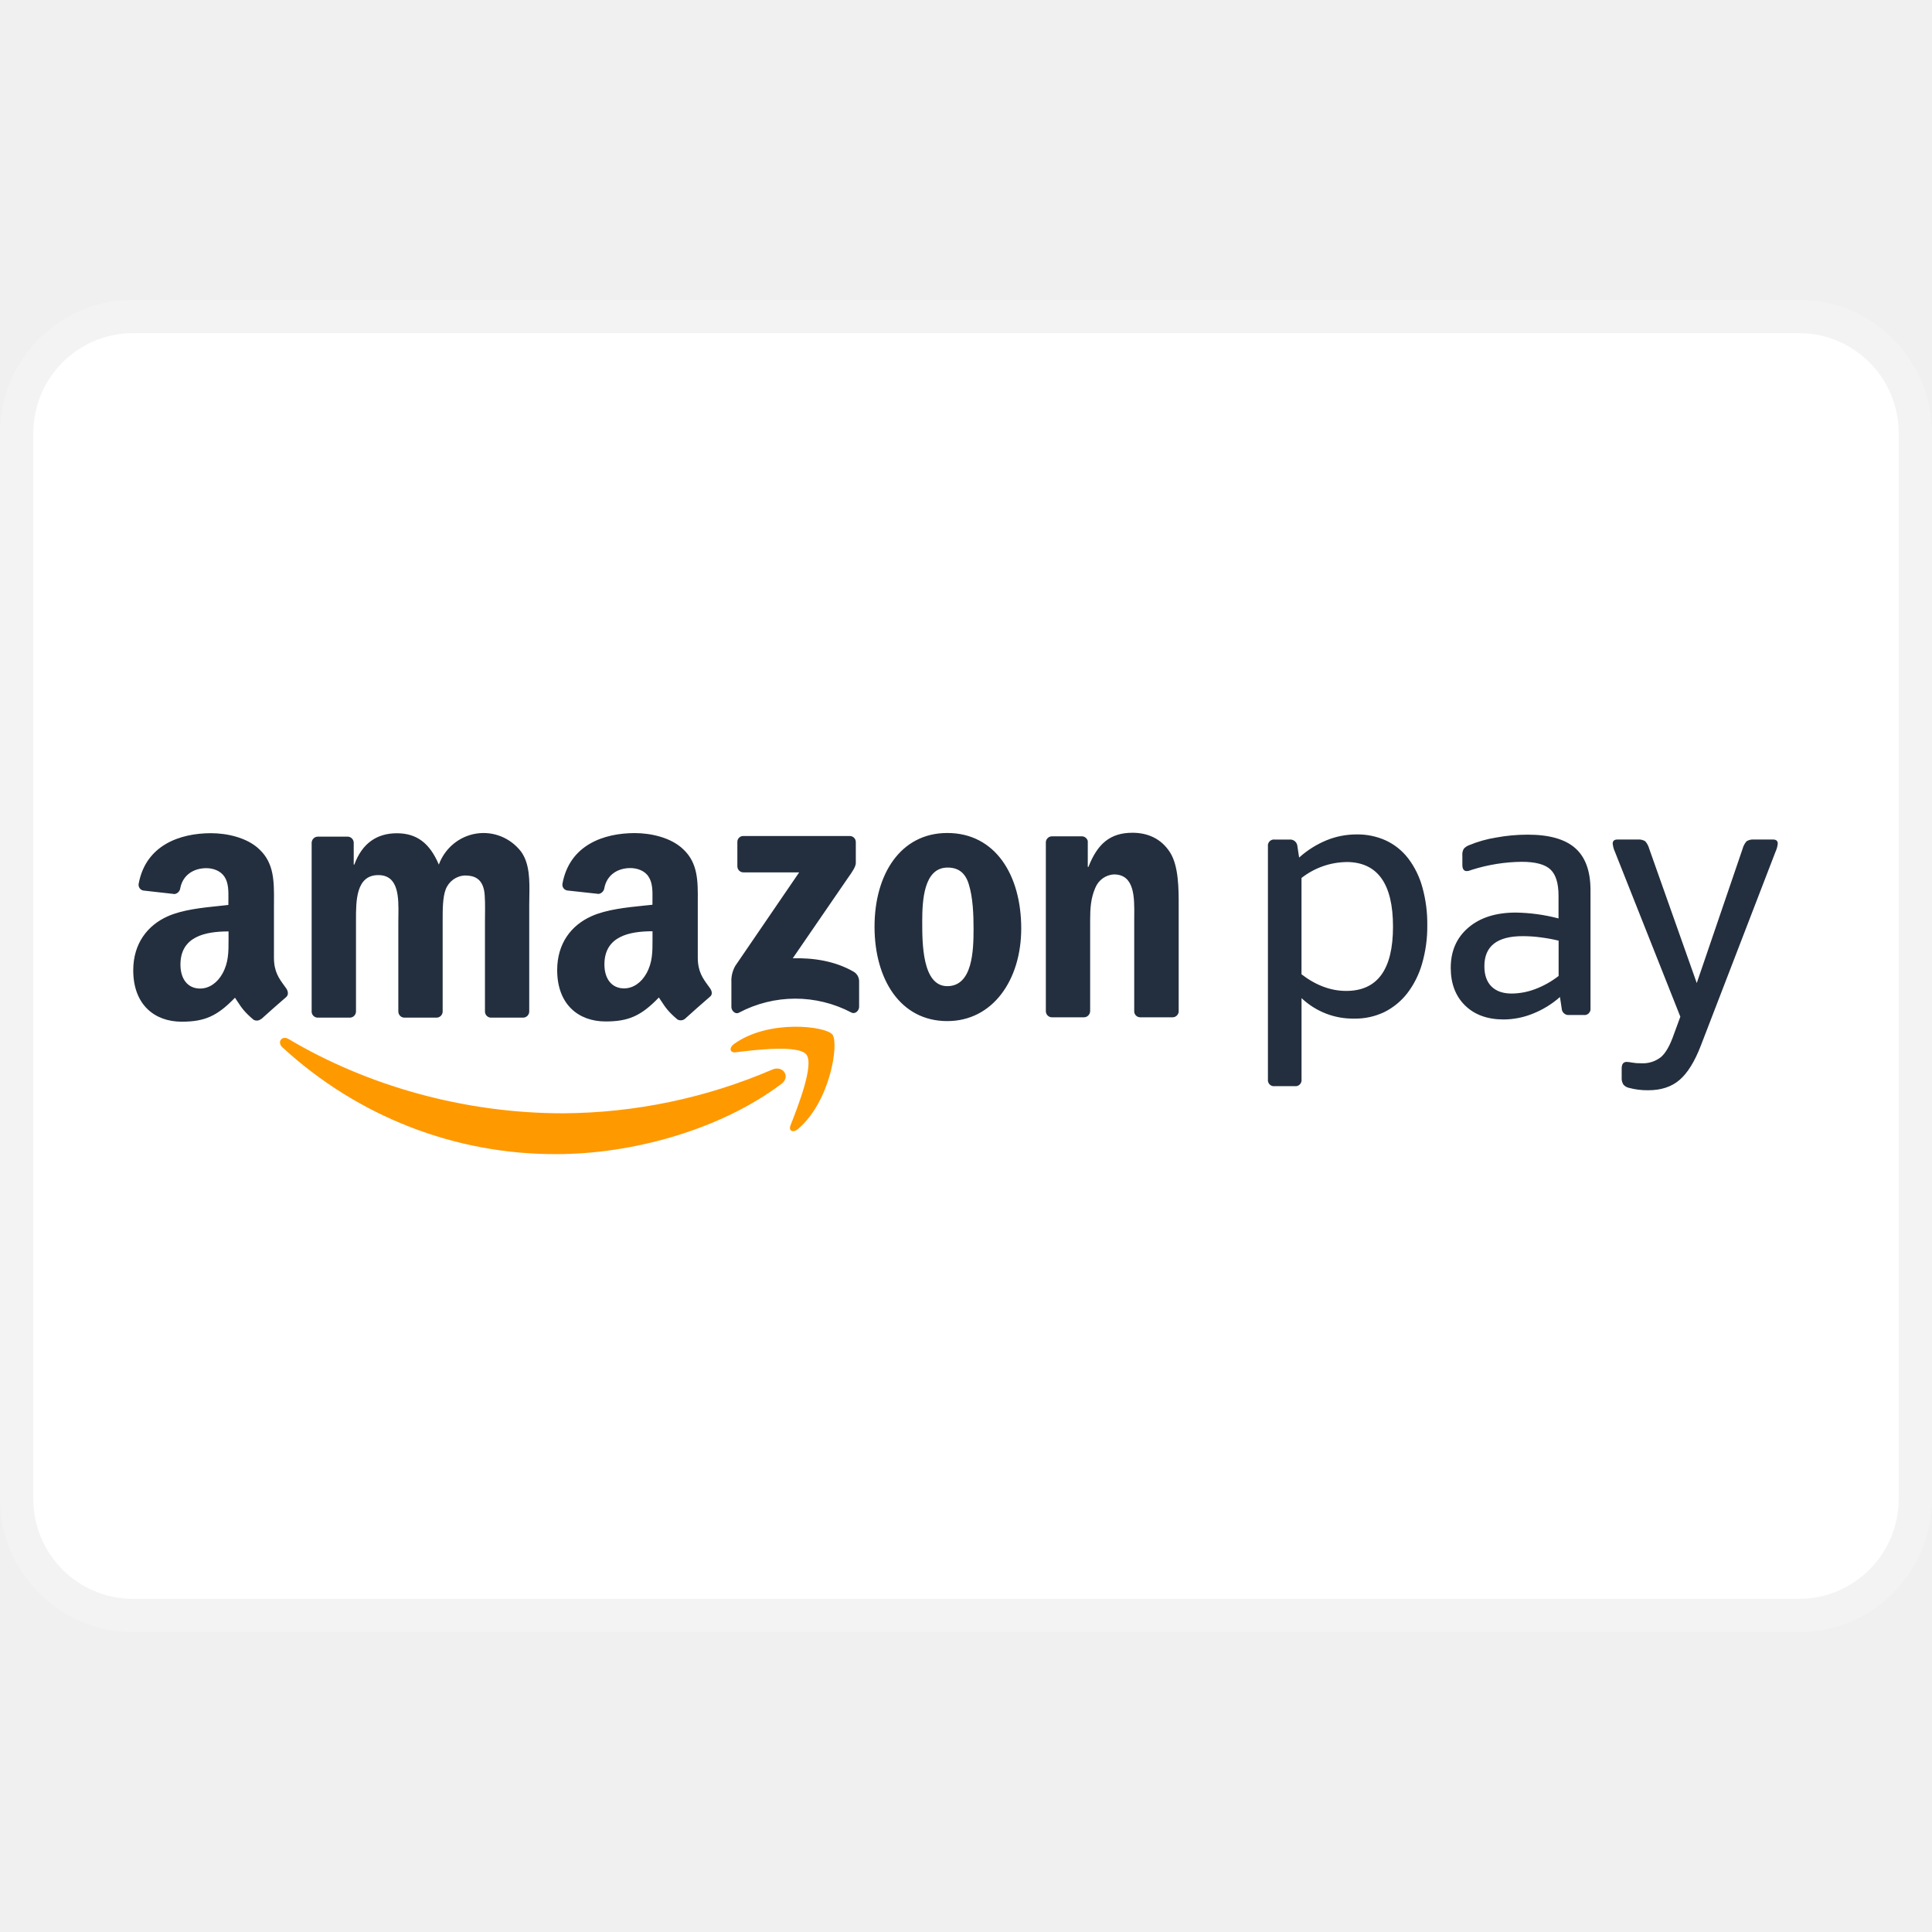
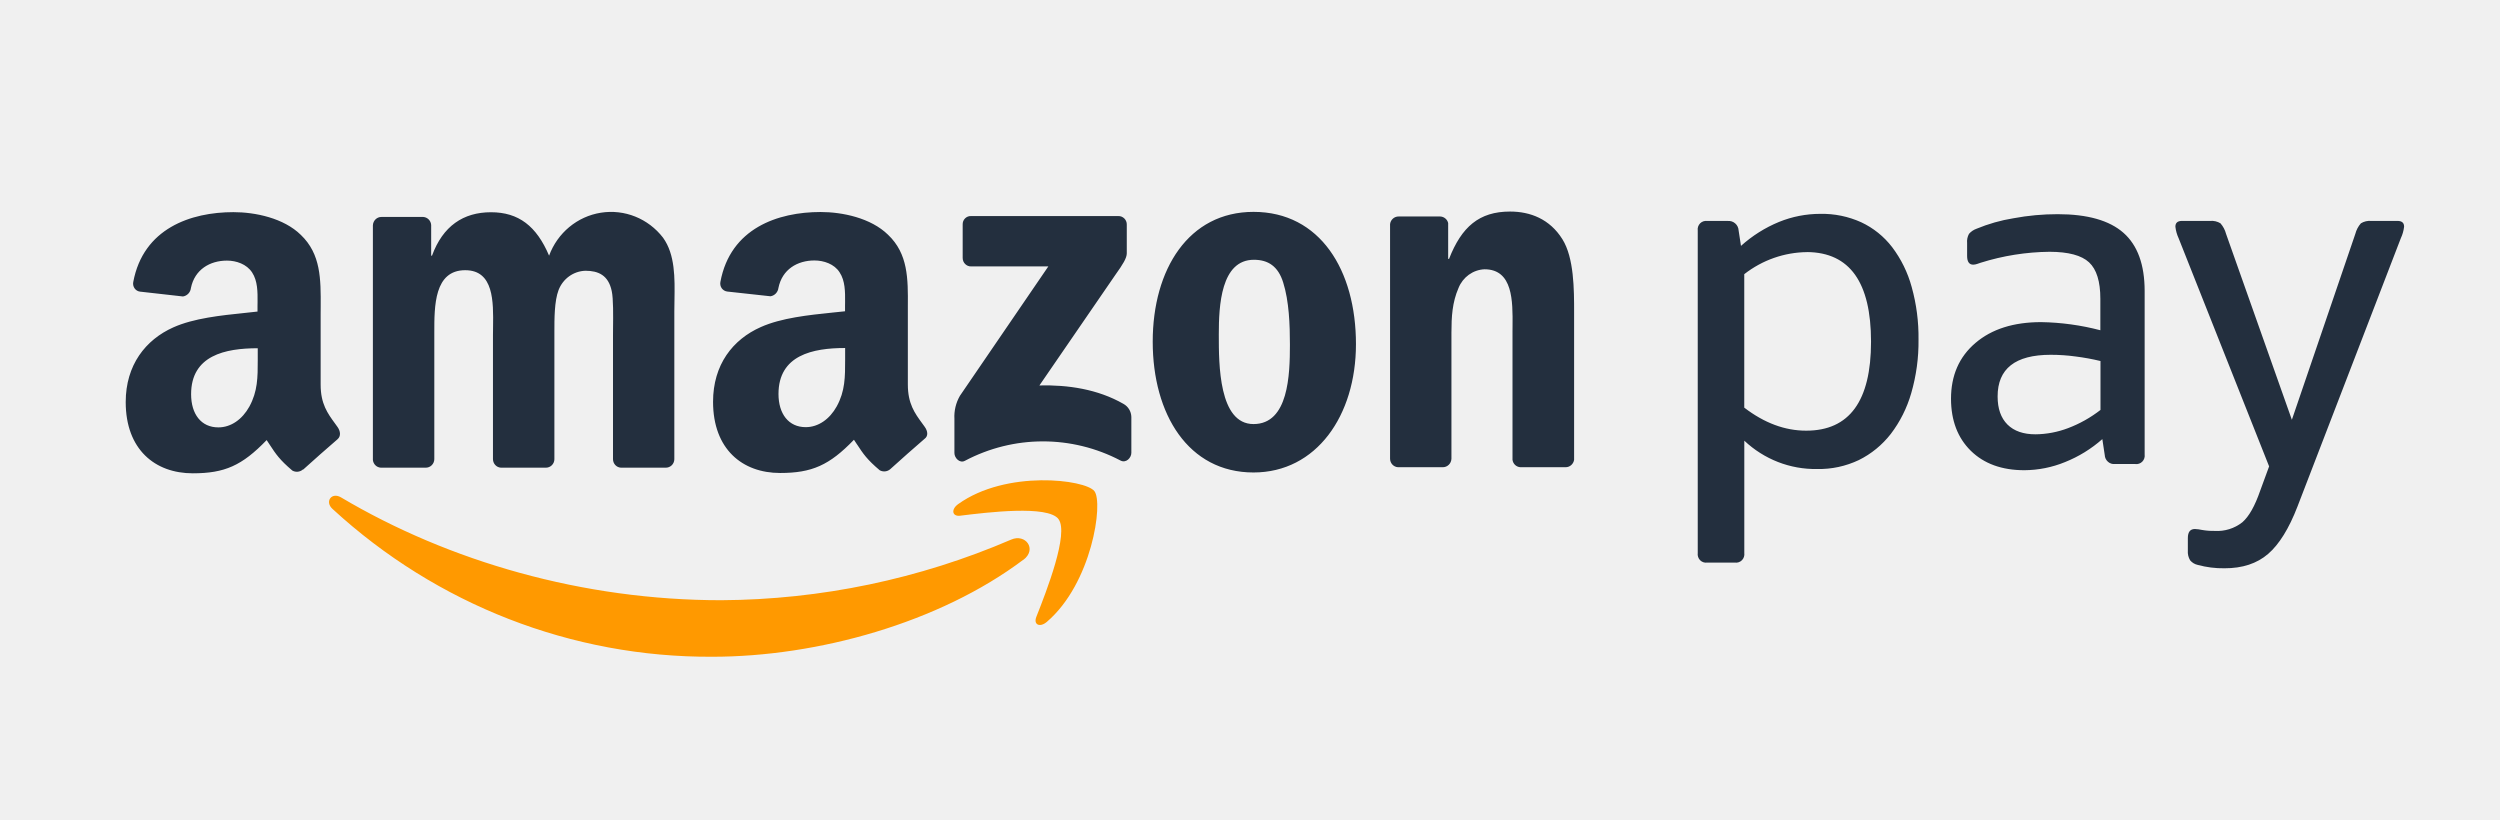
- <svg xmlns="http://www.w3.org/2000/svg" viewBox="0 -9 58 58" fill="none">
-   <rect x="0.5" y="0.5" width="57" height="39" rx="3.5" fill="white" stroke="#F3F3F3" />
-   <path fill-rule="evenodd" clip-rule="evenodd" d="M32.537 21.54H31.569C31.474 21.535 31.398 21.455 31.397 21.357V16.273C31.408 16.177 31.489 16.105 31.584 16.107H32.484C32.566 16.11 32.637 16.168 32.656 16.249V17.026H32.675C32.947 16.331 33.327 16 33.998 16C34.432 16 34.857 16.16 35.131 16.599C35.385 17.005 35.385 17.69 35.385 18.182V21.38C35.37 21.473 35.291 21.542 35.198 21.54H34.222C34.134 21.536 34.062 21.469 34.05 21.38V18.62C34.05 18.577 34.05 18.532 34.051 18.486C34.056 17.943 34.062 17.251 33.443 17.251C33.193 17.262 32.974 17.422 32.88 17.657C32.745 17.968 32.727 18.278 32.727 18.622V21.357C32.723 21.46 32.639 21.542 32.538 21.54H32.537ZM28.438 16.007C29.879 16.007 30.658 17.269 30.658 18.873C30.658 20.424 29.799 21.654 28.438 21.654C27.024 21.654 26.254 20.391 26.254 18.82C26.254 17.248 27.034 16.007 28.438 16.007ZM28.447 17.045C27.731 17.045 27.686 18.039 27.686 18.659L27.686 18.68C27.686 19.309 27.686 20.605 28.438 20.605C29.198 20.605 29.227 19.536 29.227 18.884C29.227 18.456 29.209 17.942 29.081 17.537C28.972 17.186 28.755 17.045 28.447 17.045ZM10.498 21.55H9.528C9.438 21.545 9.365 21.474 9.356 21.383V16.299C9.36 16.197 9.442 16.116 9.542 16.117H10.447C10.539 16.123 10.614 16.198 10.619 16.293V16.956H10.637C10.872 16.314 11.316 16.015 11.915 16.015C12.513 16.015 12.902 16.314 13.174 16.956C13.356 16.462 13.785 16.106 14.297 16.025C14.809 15.944 15.323 16.151 15.643 16.566C15.907 16.932 15.899 17.442 15.891 17.921V17.921C15.889 18.002 15.888 18.082 15.888 18.16V21.367C15.887 21.417 15.867 21.464 15.832 21.498C15.796 21.533 15.749 21.551 15.701 21.55H14.73C14.635 21.545 14.56 21.465 14.559 21.368V18.673C14.559 18.633 14.559 18.58 14.56 18.52V18.52C14.563 18.267 14.568 17.886 14.531 17.721C14.459 17.38 14.242 17.283 13.961 17.283C13.703 17.291 13.475 17.455 13.38 17.7C13.288 17.939 13.289 18.324 13.289 18.609L13.289 18.673V21.367C13.289 21.416 13.268 21.464 13.233 21.498C13.198 21.532 13.152 21.551 13.103 21.55H12.13C12.035 21.545 11.96 21.465 11.958 21.368V18.673C11.958 18.618 11.959 18.561 11.96 18.501V18.501V18.501V18.501V18.501V18.501V18.501V18.501C11.968 17.951 11.977 17.271 11.357 17.271C10.685 17.271 10.686 18.046 10.687 18.631L10.687 18.673V21.367C10.686 21.417 10.665 21.464 10.63 21.498C10.595 21.533 10.548 21.551 10.499 21.55H10.498ZM7.61 21.612C7.684 21.655 7.776 21.645 7.84 21.589L7.847 21.59C8.041 21.414 8.393 21.102 8.591 20.933C8.667 20.867 8.653 20.758 8.591 20.67C8.573 20.644 8.554 20.618 8.535 20.592L8.535 20.592C8.376 20.374 8.224 20.168 8.224 19.752V18.211C8.224 18.161 8.225 18.112 8.225 18.063V18.063V18.063V18.063V18.063V18.062V18.062V18.062V18.062C8.228 17.467 8.231 16.922 7.795 16.506C7.424 16.141 6.807 16.013 6.334 16.013C5.41 16.013 4.379 16.365 4.163 17.529C4.154 17.576 4.165 17.625 4.192 17.664C4.219 17.703 4.261 17.729 4.308 17.735L5.241 17.84C5.332 17.826 5.403 17.751 5.413 17.657C5.494 17.257 5.824 17.063 6.194 17.063C6.395 17.063 6.62 17.138 6.739 17.32C6.86 17.503 6.859 17.746 6.857 17.964C6.857 17.989 6.856 18.014 6.856 18.039V18.167C6.768 18.177 6.676 18.187 6.58 18.197C6.068 18.25 5.475 18.311 5.031 18.51C4.43 18.779 4 19.325 4 20.128C4 21.157 4.636 21.672 5.453 21.672C6.143 21.672 6.52 21.506 7.054 20.952C7.08 20.991 7.103 21.026 7.125 21.059L7.125 21.059C7.252 21.253 7.335 21.379 7.61 21.612ZM6.861 19.223L6.861 19.175V18.962C6.159 18.962 5.417 19.115 5.417 19.958C5.417 20.388 5.634 20.677 6.007 20.677C6.28 20.677 6.525 20.505 6.679 20.227C6.861 19.896 6.861 19.587 6.861 19.223ZM21.315 20.667C21.296 20.64 21.277 20.614 21.258 20.588C21.099 20.371 20.948 20.164 20.948 19.75V18.207C20.948 18.154 20.948 18.102 20.948 18.05L20.948 18.049C20.952 17.457 20.955 16.916 20.518 16.502C20.146 16.138 19.529 16.01 19.057 16.01C18.134 16.01 17.102 16.36 16.886 17.525C16.877 17.573 16.887 17.622 16.914 17.661C16.942 17.7 16.984 17.726 17.031 17.733L17.972 17.836C18.063 17.822 18.133 17.747 18.144 17.654C18.225 17.253 18.554 17.06 18.924 17.06C19.124 17.06 19.354 17.135 19.469 17.317C19.591 17.5 19.59 17.743 19.588 17.961C19.588 17.986 19.587 18.011 19.587 18.035V18.161C19.501 18.171 19.41 18.18 19.317 18.189C18.803 18.242 18.207 18.304 17.762 18.503C17.154 18.772 16.727 19.318 16.727 20.122C16.727 21.15 17.363 21.665 18.18 21.665C18.867 21.665 19.247 21.499 19.78 20.945C19.805 20.983 19.828 21.017 19.849 21.05L19.849 21.05L19.85 21.05L19.85 21.05C19.979 21.247 20.061 21.371 20.337 21.605C20.41 21.647 20.502 21.638 20.566 21.583C20.76 21.407 21.112 21.094 21.31 20.925C21.394 20.865 21.38 20.758 21.315 20.667ZM19.407 20.222C19.253 20.5 19.007 20.672 18.735 20.672C18.363 20.672 18.145 20.383 18.145 19.954C18.145 19.11 18.887 18.957 19.589 18.957V19.171L19.589 19.211C19.589 19.58 19.59 19.89 19.407 20.222ZM22.136 17.005V16.281C22.134 16.232 22.152 16.184 22.187 16.149C22.222 16.114 22.269 16.095 22.318 16.098H25.508C25.557 16.096 25.604 16.115 25.639 16.15C25.673 16.184 25.693 16.232 25.692 16.281V16.905C25.692 17.009 25.606 17.146 25.452 17.361L23.799 19.768C24.413 19.753 25.061 19.847 25.619 20.167C25.722 20.223 25.788 20.331 25.791 20.45V21.229C25.791 21.335 25.677 21.459 25.556 21.395C24.497 20.84 23.241 20.842 22.184 21.401C22.073 21.462 21.957 21.34 21.957 21.233V20.492C21.947 20.318 21.989 20.144 22.076 19.993L23.992 17.189H22.321C22.272 17.191 22.225 17.172 22.19 17.137C22.155 17.103 22.136 17.055 22.136 17.005ZM39.001 16.744C39.245 16.525 39.523 16.349 39.825 16.225C40.11 16.109 40.414 16.05 40.72 16.05C41.025 16.044 41.327 16.106 41.606 16.232C41.869 16.355 42.099 16.54 42.277 16.772C42.471 17.029 42.615 17.322 42.7 17.635C42.803 18.005 42.853 18.389 42.848 18.774C42.853 19.168 42.799 19.559 42.69 19.936C42.598 20.256 42.448 20.556 42.247 20.819C42.061 21.058 41.824 21.252 41.555 21.385C41.272 21.519 40.962 21.586 40.65 21.579C40.066 21.589 39.502 21.369 39.073 20.965V23.399C39.081 23.456 39.062 23.514 39.022 23.555C38.982 23.596 38.925 23.615 38.869 23.607H38.268C38.212 23.615 38.155 23.596 38.115 23.555C38.075 23.514 38.056 23.456 38.064 23.399V16.412C38.056 16.355 38.075 16.297 38.115 16.256C38.155 16.216 38.212 16.196 38.268 16.204H38.715C38.774 16.199 38.832 16.218 38.876 16.257C38.921 16.296 38.947 16.352 38.95 16.412L39.001 16.744ZM40.436 16.879C39.942 16.883 39.464 17.051 39.072 17.357V20.249C39.506 20.582 39.954 20.749 40.415 20.748C41.351 20.748 41.819 20.105 41.819 18.82C41.819 17.534 41.358 16.887 40.436 16.878V16.879ZM44.119 17.135L44.195 17.109C44.679 16.957 45.182 16.877 45.689 16.872C46.096 16.873 46.381 16.949 46.544 17.101C46.707 17.253 46.788 17.516 46.788 17.89V18.572C46.369 18.462 45.938 18.403 45.506 18.396C44.909 18.396 44.434 18.546 44.081 18.848C43.728 19.149 43.552 19.552 43.552 20.057C43.553 20.528 43.696 20.903 43.981 21.184C44.267 21.464 44.653 21.605 45.142 21.605C45.443 21.603 45.742 21.544 46.022 21.429C46.318 21.311 46.591 21.143 46.831 20.931L46.883 21.274C46.885 21.331 46.91 21.384 46.953 21.422C46.995 21.459 47.05 21.477 47.106 21.471H47.544C47.6 21.479 47.657 21.46 47.697 21.419C47.737 21.378 47.756 21.321 47.748 21.264V17.717C47.747 17.149 47.594 16.73 47.289 16.461C46.984 16.192 46.509 16.057 45.864 16.057C45.544 16.057 45.223 16.086 44.908 16.145C44.632 16.189 44.363 16.266 44.104 16.373C44.042 16.395 43.986 16.433 43.942 16.483C43.908 16.545 43.894 16.615 43.901 16.685V16.963C43.901 17.089 43.947 17.151 44.033 17.151C44.062 17.15 44.091 17.145 44.119 17.135ZM46.089 20.693C45.864 20.779 45.626 20.824 45.386 20.827C45.122 20.828 44.918 20.757 44.775 20.615C44.633 20.473 44.562 20.27 44.562 20.008C44.561 19.405 44.944 19.104 45.712 19.104C45.894 19.104 46.076 19.116 46.256 19.141C46.436 19.164 46.614 19.196 46.791 19.239V20.299C46.577 20.465 46.341 20.598 46.089 20.693ZM50.423 23.419C50.664 23.211 50.876 22.868 51.06 22.391L53.299 16.578C53.336 16.499 53.36 16.415 53.37 16.328C53.37 16.245 53.323 16.203 53.228 16.203H52.658C52.58 16.196 52.501 16.214 52.434 16.255C52.376 16.32 52.335 16.399 52.313 16.484L50.938 20.512L49.512 16.484C49.49 16.399 49.448 16.32 49.391 16.255C49.324 16.214 49.245 16.196 49.167 16.203H48.556C48.461 16.203 48.414 16.245 48.414 16.328C48.424 16.415 48.447 16.499 48.484 16.578L50.445 21.522L50.252 22.048C50.137 22.381 50.008 22.609 49.865 22.733C49.694 22.868 49.48 22.934 49.264 22.92C49.172 22.922 49.08 22.915 48.99 22.899C48.939 22.888 48.888 22.881 48.837 22.879C48.734 22.879 48.684 22.945 48.684 23.076V23.346C48.678 23.421 48.696 23.495 48.734 23.558C48.777 23.609 48.834 23.643 48.898 23.657C49.087 23.708 49.282 23.733 49.478 23.73C49.867 23.731 50.182 23.627 50.423 23.419Z" fill="#232F3E" />
-   <path fill-rule="evenodd" clip-rule="evenodd" d="M23.732 24.783C23.953 24.223 24.444 22.968 24.211 22.663H24.212C23.98 22.358 22.674 22.518 22.086 22.59L22.085 22.591C21.906 22.613 21.878 22.454 22.039 22.339C23.082 21.591 24.792 21.805 24.99 22.058C25.189 22.31 24.936 24.058 23.959 24.892C23.808 25.02 23.665 24.952 23.732 24.783ZM16.712 25.647C18.984 25.647 21.63 24.915 23.453 23.543V23.546C23.754 23.315 23.496 22.974 23.188 23.108C21.199 23.964 19.063 24.41 16.904 24.422C13.908 24.422 11.011 23.585 8.666 22.194C8.461 22.072 8.308 22.286 8.48 22.443C10.737 24.52 13.672 25.663 16.712 25.647Z" fill="#FF9900" />
+ <svg xmlns="http://www.w3.org/2000/svg" fill="none" viewBox="1.276 11.416 54.172 17.748" style="max-height: 500px" width="54.172" height="17.748">
+   <path fill="#232F3E" d="M32.537 21.54H31.569C31.474 21.535 31.398 21.455 31.397 21.357V16.273C31.408 16.177 31.489 16.105 31.584 16.107H32.484C32.566 16.11 32.637 16.168 32.656 16.249V17.026H32.675C32.947 16.331 33.327 16 33.998 16C34.432 16 34.857 16.16 35.131 16.599C35.385 17.005 35.385 17.69 35.385 18.182V21.38C35.37 21.473 35.291 21.542 35.198 21.54H34.222C34.134 21.536 34.062 21.469 34.05 21.38V18.62C34.05 18.577 34.05 18.532 34.051 18.486C34.056 17.943 34.062 17.251 33.443 17.251C33.193 17.262 32.974 17.422 32.88 17.657C32.745 17.968 32.727 18.278 32.727 18.622V21.357C32.723 21.46 32.639 21.542 32.538 21.54H32.537ZM28.438 16.007C29.879 16.007 30.658 17.269 30.658 18.873C30.658 20.424 29.799 21.654 28.438 21.654C27.024 21.654 26.254 20.391 26.254 18.82C26.254 17.248 27.034 16.007 28.438 16.007ZM28.447 17.045C27.731 17.045 27.686 18.039 27.686 18.659L27.686 18.68C27.686 19.309 27.686 20.605 28.438 20.605C29.198 20.605 29.227 19.536 29.227 18.884C29.227 18.456 29.209 17.942 29.081 17.537C28.972 17.186 28.755 17.045 28.447 17.045ZM10.498 21.55H9.528C9.438 21.545 9.365 21.474 9.356 21.383V16.299C9.36 16.197 9.442 16.116 9.542 16.117H10.447C10.539 16.123 10.614 16.198 10.619 16.293V16.956H10.637C10.872 16.314 11.316 16.015 11.915 16.015C12.513 16.015 12.902 16.314 13.174 16.956C13.356 16.462 13.785 16.106 14.297 16.025C14.809 15.944 15.323 16.151 15.643 16.566C15.907 16.932 15.899 17.442 15.891 17.921V17.921C15.889 18.002 15.888 18.082 15.888 18.16V21.367C15.887 21.417 15.867 21.464 15.832 21.498C15.796 21.533 15.749 21.551 15.701 21.55H14.73C14.635 21.545 14.56 21.465 14.559 21.368V18.673C14.559 18.633 14.559 18.58 14.56 18.52V18.52C14.563 18.267 14.568 17.886 14.531 17.721C14.459 17.38 14.242 17.283 13.961 17.283C13.703 17.291 13.475 17.455 13.38 17.7C13.288 17.939 13.289 18.324 13.289 18.609L13.289 18.673V21.367C13.289 21.416 13.268 21.464 13.233 21.498C13.198 21.532 13.152 21.551 13.103 21.55H12.13C12.035 21.545 11.96 21.465 11.958 21.368V18.673C11.958 18.618 11.959 18.561 11.96 18.501V18.501V18.501V18.501V18.501V18.501V18.501V18.501C11.968 17.951 11.977 17.271 11.357 17.271C10.685 17.271 10.686 18.046 10.687 18.631L10.687 18.673V21.367C10.686 21.417 10.665 21.464 10.63 21.498C10.595 21.533 10.548 21.551 10.499 21.55H10.498ZM7.61 21.612C7.684 21.655 7.776 21.645 7.84 21.589L7.847 21.59C8.041 21.414 8.393 21.102 8.591 20.933C8.667 20.867 8.653 20.758 8.591 20.67C8.573 20.644 8.554 20.618 8.535 20.592L8.535 20.592C8.376 20.374 8.224 20.168 8.224 19.752V18.211C8.224 18.161 8.225 18.112 8.225 18.063V18.063V18.063V18.063V18.063V18.062V18.062V18.062V18.062C8.228 17.467 8.231 16.922 7.795 16.506C7.424 16.141 6.807 16.013 6.334 16.013C5.41 16.013 4.379 16.365 4.163 17.529C4.154 17.576 4.165 17.625 4.192 17.664C4.219 17.703 4.261 17.729 4.308 17.735L5.241 17.84C5.332 17.826 5.403 17.751 5.413 17.657C5.494 17.257 5.824 17.063 6.194 17.063C6.395 17.063 6.62 17.138 6.739 17.32C6.86 17.503 6.859 17.746 6.857 17.964C6.857 17.989 6.856 18.014 6.856 18.039V18.167C6.768 18.177 6.676 18.187 6.58 18.197C6.068 18.25 5.475 18.311 5.031 18.51C4.43 18.779 4 19.325 4 20.128C4 21.157 4.636 21.672 5.453 21.672C6.143 21.672 6.52 21.506 7.054 20.952C7.08 20.991 7.103 21.026 7.125 21.059L7.125 21.059C7.252 21.253 7.335 21.379 7.61 21.612ZM6.861 19.223L6.861 19.175V18.962C6.159 18.962 5.417 19.115 5.417 19.958C5.417 20.388 5.634 20.677 6.007 20.677C6.28 20.677 6.525 20.505 6.679 20.227C6.861 19.896 6.861 19.587 6.861 19.223ZM21.315 20.667C21.296 20.64 21.277 20.614 21.258 20.588C21.099 20.371 20.948 20.164 20.948 19.75V18.207C20.948 18.154 20.948 18.102 20.948 18.05L20.948 18.049C20.952 17.457 20.955 16.916 20.518 16.502C20.146 16.138 19.529 16.01 19.057 16.01C18.134 16.01 17.102 16.36 16.886 17.525C16.877 17.573 16.887 17.622 16.914 17.661C16.942 17.7 16.984 17.726 17.031 17.733L17.972 17.836C18.063 17.822 18.133 17.747 18.144 17.654C18.225 17.253 18.554 17.06 18.924 17.06C19.124 17.06 19.354 17.135 19.469 17.317C19.591 17.5 19.59 17.743 19.588 17.961C19.588 17.986 19.587 18.011 19.587 18.035V18.161C19.501 18.171 19.41 18.18 19.317 18.189C18.803 18.242 18.207 18.304 17.762 18.503C17.154 18.772 16.727 19.318 16.727 20.122C16.727 21.15 17.363 21.665 18.18 21.665C18.867 21.665 19.247 21.499 19.78 20.945C19.805 20.983 19.828 21.017 19.849 21.05L19.849 21.05L19.85 21.05L19.85 21.05C19.979 21.247 20.061 21.371 20.337 21.605C20.41 21.647 20.502 21.638 20.566 21.583C20.76 21.407 21.112 21.094 21.31 20.925C21.394 20.865 21.38 20.758 21.315 20.667ZM19.407 20.222C19.253 20.5 19.007 20.672 18.735 20.672C18.363 20.672 18.145 20.383 18.145 19.954C18.145 19.11 18.887 18.957 19.589 18.957V19.171L19.589 19.211C19.589 19.58 19.59 19.89 19.407 20.222ZM22.136 17.005V16.281C22.134 16.232 22.152 16.184 22.187 16.149C22.222 16.114 22.269 16.095 22.318 16.098H25.508C25.557 16.096 25.604 16.115 25.639 16.15C25.673 16.184 25.693 16.232 25.692 16.281V16.905C25.692 17.009 25.606 17.146 25.452 17.361L23.799 19.768C24.413 19.753 25.061 19.847 25.619 20.167C25.722 20.223 25.788 20.331 25.791 20.45V21.229C25.791 21.335 25.677 21.459 25.556 21.395C24.497 20.84 23.241 20.842 22.184 21.401C22.073 21.462 21.957 21.34 21.957 21.233V20.492C21.947 20.318 21.989 20.144 22.076 19.993L23.992 17.189H22.321C22.272 17.191 22.225 17.172 22.19 17.137C22.155 17.103 22.136 17.055 22.136 17.005ZM39.001 16.744C39.245 16.525 39.523 16.349 39.825 16.225C40.11 16.109 40.414 16.05 40.72 16.05C41.025 16.044 41.327 16.106 41.606 16.232C41.869 16.355 42.099 16.54 42.277 16.772C42.471 17.029 42.615 17.322 42.7 17.635C42.803 18.005 42.853 18.389 42.848 18.774C42.853 19.168 42.799 19.559 42.69 19.936C42.598 20.256 42.448 20.556 42.247 20.819C42.061 21.058 41.824 21.252 41.555 21.385C41.272 21.519 40.962 21.586 40.65 21.579C40.066 21.589 39.502 21.369 39.073 20.965V23.399C39.081 23.456 39.062 23.514 39.022 23.555C38.982 23.596 38.925 23.615 38.869 23.607H38.268C38.212 23.615 38.155 23.596 38.115 23.555C38.075 23.514 38.056 23.456 38.064 23.399V16.412C38.056 16.355 38.075 16.297 38.115 16.256C38.155 16.216 38.212 16.196 38.268 16.204H38.715C38.774 16.199 38.832 16.218 38.876 16.257C38.921 16.296 38.947 16.352 38.95 16.412L39.001 16.744ZM40.436 16.879C39.942 16.883 39.464 17.051 39.072 17.357V20.249C39.506 20.582 39.954 20.749 40.415 20.748C41.351 20.748 41.819 20.105 41.819 18.82C41.819 17.534 41.358 16.887 40.436 16.878V16.879ZM44.119 17.135L44.195 17.109C44.679 16.957 45.182 16.877 45.689 16.872C46.096 16.873 46.381 16.949 46.544 17.101C46.707 17.253 46.788 17.516 46.788 17.89V18.572C46.369 18.462 45.938 18.403 45.506 18.396C44.909 18.396 44.434 18.546 44.081 18.848C43.728 19.149 43.552 19.552 43.552 20.057C43.553 20.528 43.696 20.903 43.981 21.184C44.267 21.464 44.653 21.605 45.142 21.605C45.443 21.603 45.742 21.544 46.022 21.429C46.318 21.311 46.591 21.143 46.831 20.931L46.883 21.274C46.885 21.331 46.91 21.384 46.953 21.422C46.995 21.459 47.05 21.477 47.106 21.471H47.544C47.6 21.479 47.657 21.46 47.697 21.419C47.737 21.378 47.756 21.321 47.748 21.264V17.717C47.747 17.149 47.594 16.73 47.289 16.461C46.984 16.192 46.509 16.057 45.864 16.057C45.544 16.057 45.223 16.086 44.908 16.145C44.632 16.189 44.363 16.266 44.104 16.373C44.042 16.395 43.986 16.433 43.942 16.483C43.908 16.545 43.894 16.615 43.901 16.685V16.963C43.901 17.089 43.947 17.151 44.033 17.151C44.062 17.15 44.091 17.145 44.119 17.135ZM46.089 20.693C45.864 20.779 45.626 20.824 45.386 20.827C45.122 20.828 44.918 20.757 44.775 20.615C44.633 20.473 44.562 20.27 44.562 20.008C44.561 19.405 44.944 19.104 45.712 19.104C45.894 19.104 46.076 19.116 46.256 19.141C46.436 19.164 46.614 19.196 46.791 19.239V20.299C46.577 20.465 46.341 20.598 46.089 20.693ZM50.423 23.419C50.664 23.211 50.876 22.868 51.06 22.391L53.299 16.578C53.336 16.499 53.36 16.415 53.37 16.328C53.37 16.245 53.323 16.203 53.228 16.203H52.658C52.58 16.196 52.501 16.214 52.434 16.255C52.376 16.32 52.335 16.399 52.313 16.484L50.938 20.512L49.512 16.484C49.49 16.399 49.448 16.32 49.391 16.255C49.324 16.214 49.245 16.196 49.167 16.203H48.556C48.461 16.203 48.414 16.245 48.414 16.328C48.424 16.415 48.447 16.499 48.484 16.578L50.445 21.522L50.252 22.048C50.137 22.381 50.008 22.609 49.865 22.733C49.694 22.868 49.48 22.934 49.264 22.92C49.172 22.922 49.08 22.915 48.99 22.899C48.939 22.888 48.888 22.881 48.837 22.879C48.734 22.879 48.684 22.945 48.684 23.076V23.346C48.678 23.421 48.696 23.495 48.734 23.558C48.777 23.609 48.834 23.643 48.898 23.657C49.087 23.708 49.282 23.733 49.478 23.73C49.867 23.731 50.182 23.627 50.423 23.419Z" clip-rule="evenodd" fill-rule="evenodd" />
+   <path fill="#FF9900" d="M23.732 24.783C23.953 24.223 24.444 22.968 24.211 22.663H24.212C23.98 22.358 22.674 22.518 22.086 22.59L22.085 22.591C21.906 22.613 21.878 22.454 22.039 22.339C23.082 21.591 24.792 21.805 24.99 22.058C25.189 22.31 24.936 24.058 23.959 24.892C23.808 25.02 23.665 24.952 23.732 24.783ZM16.712 25.647C18.984 25.647 21.63 24.915 23.453 23.543V23.546C23.754 23.315 23.496 22.974 23.188 23.108C21.199 23.964 19.063 24.41 16.904 24.422C13.908 24.422 11.011 23.585 8.666 22.194C8.461 22.072 8.308 22.286 8.48 22.443C10.737 24.52 13.672 25.663 16.712 25.647Z" clip-rule="evenodd" fill-rule="evenodd" />
</svg>
